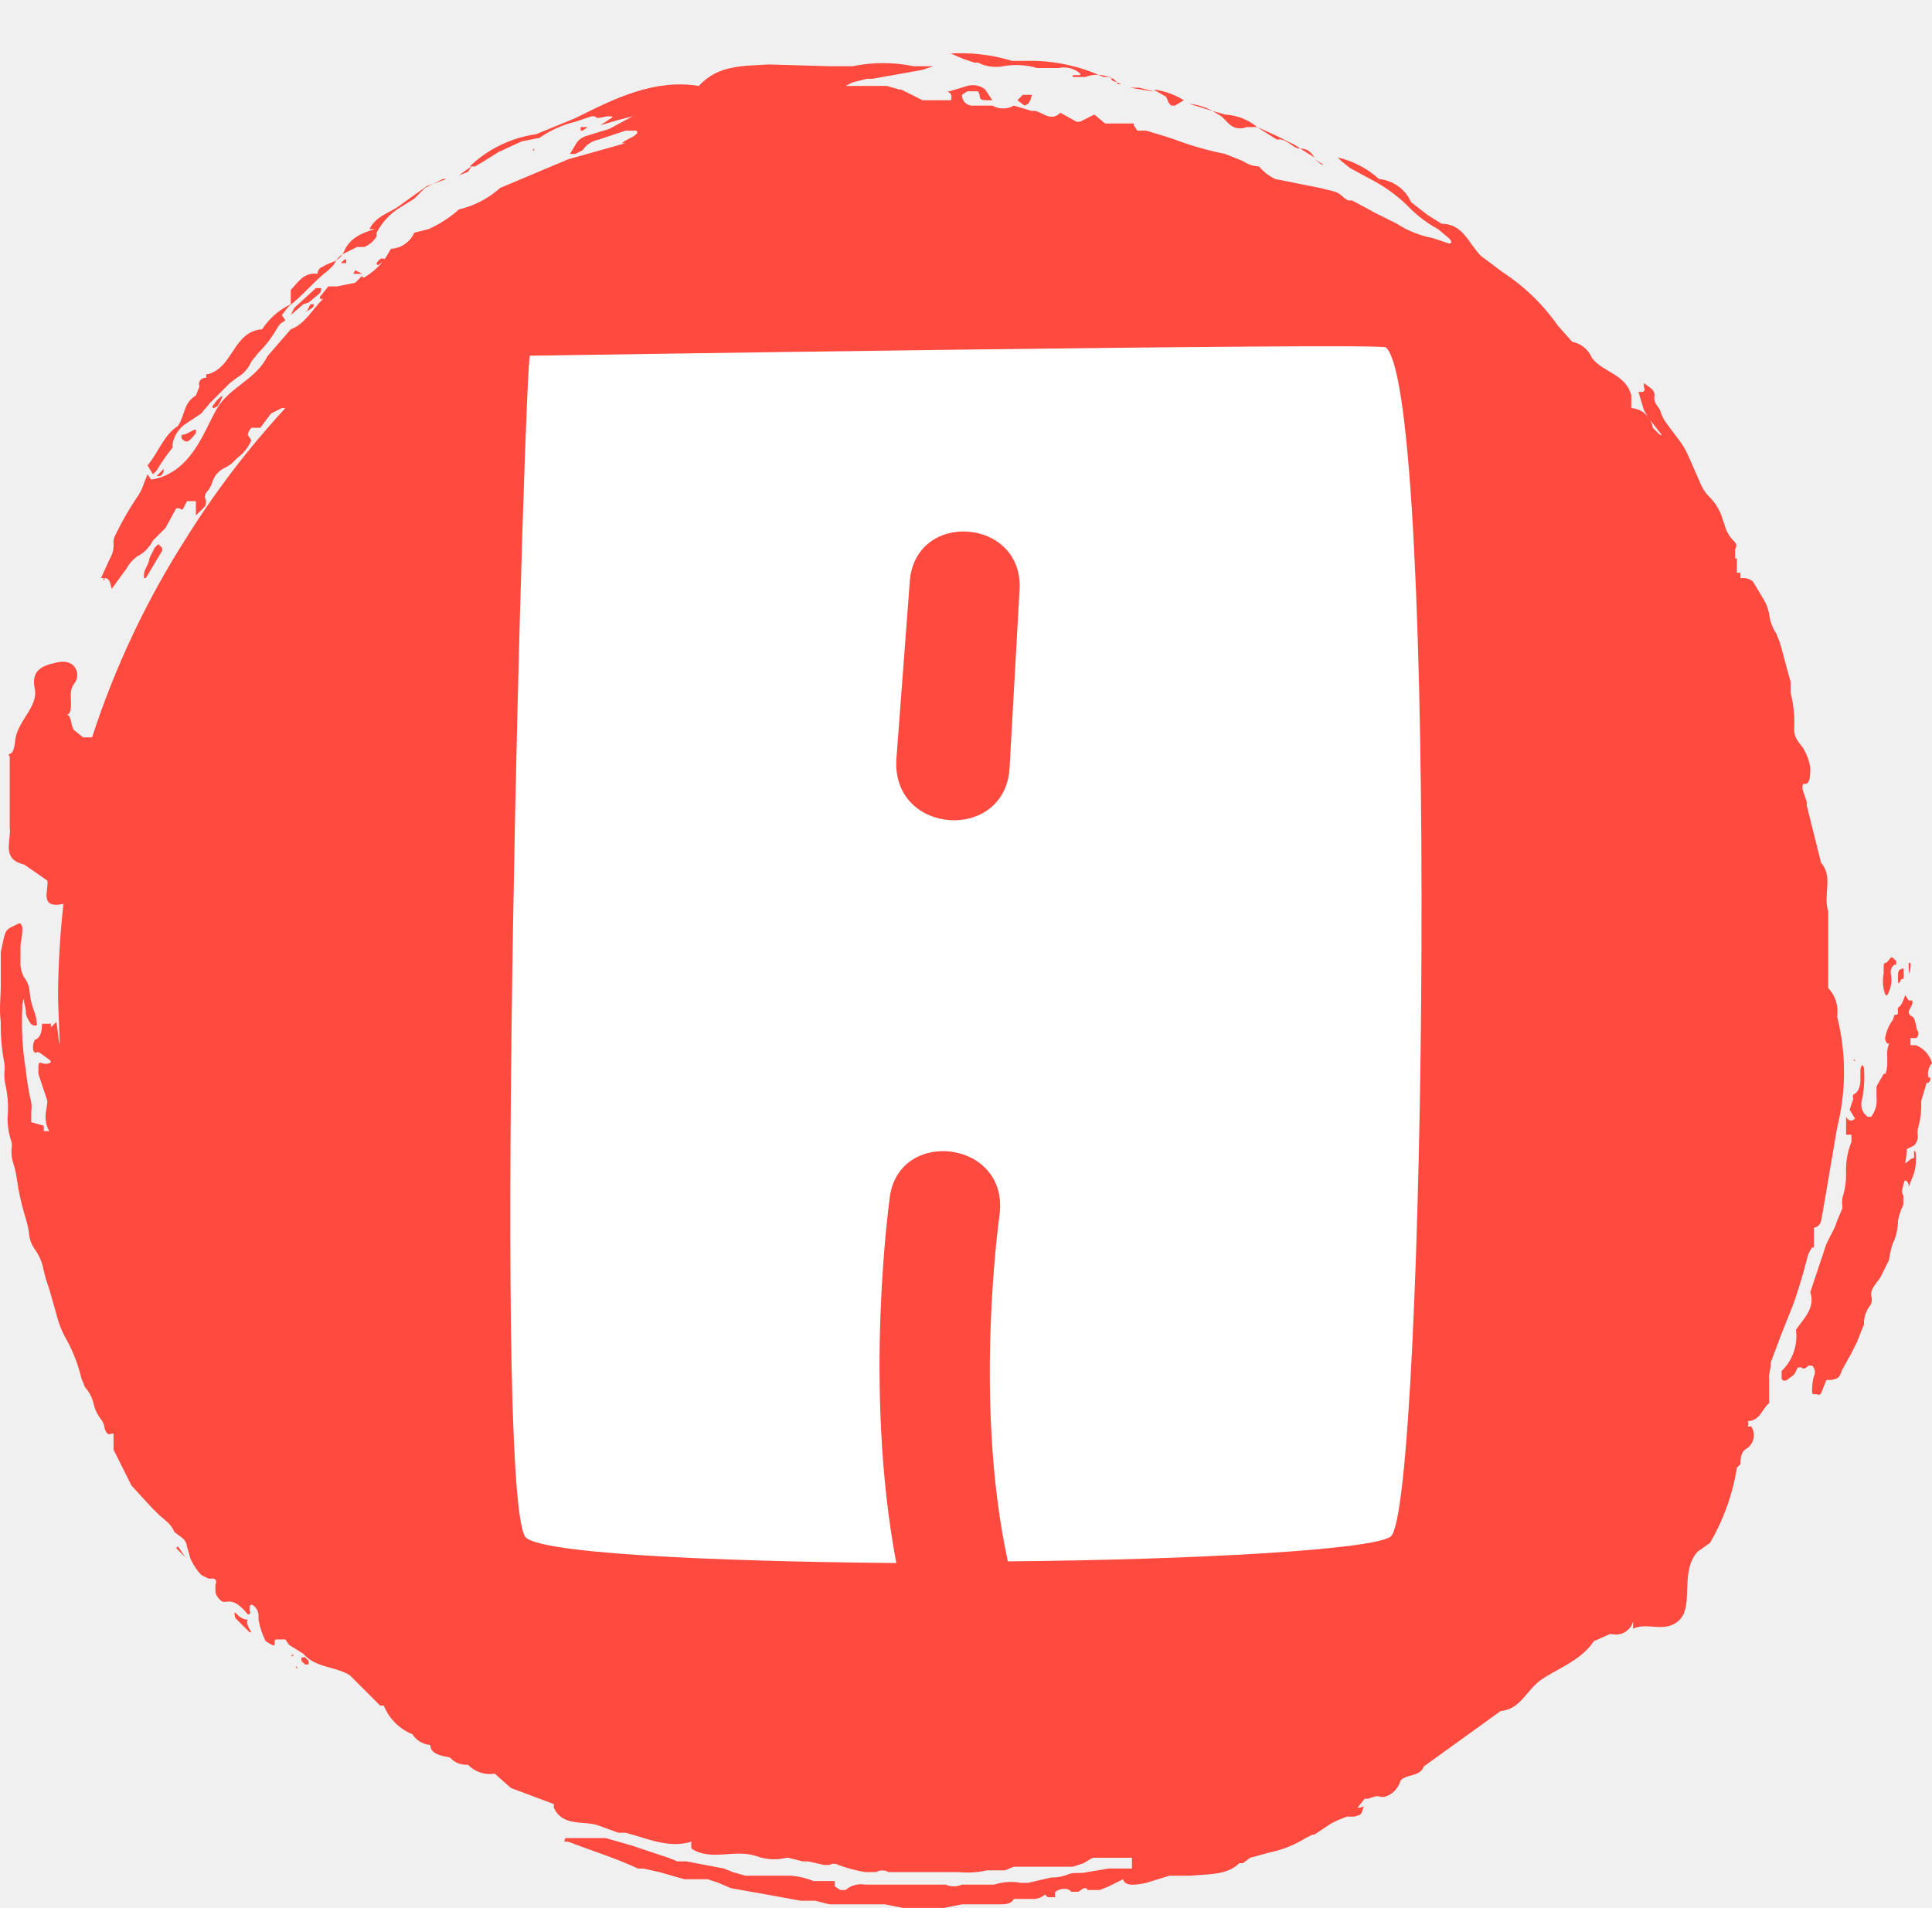
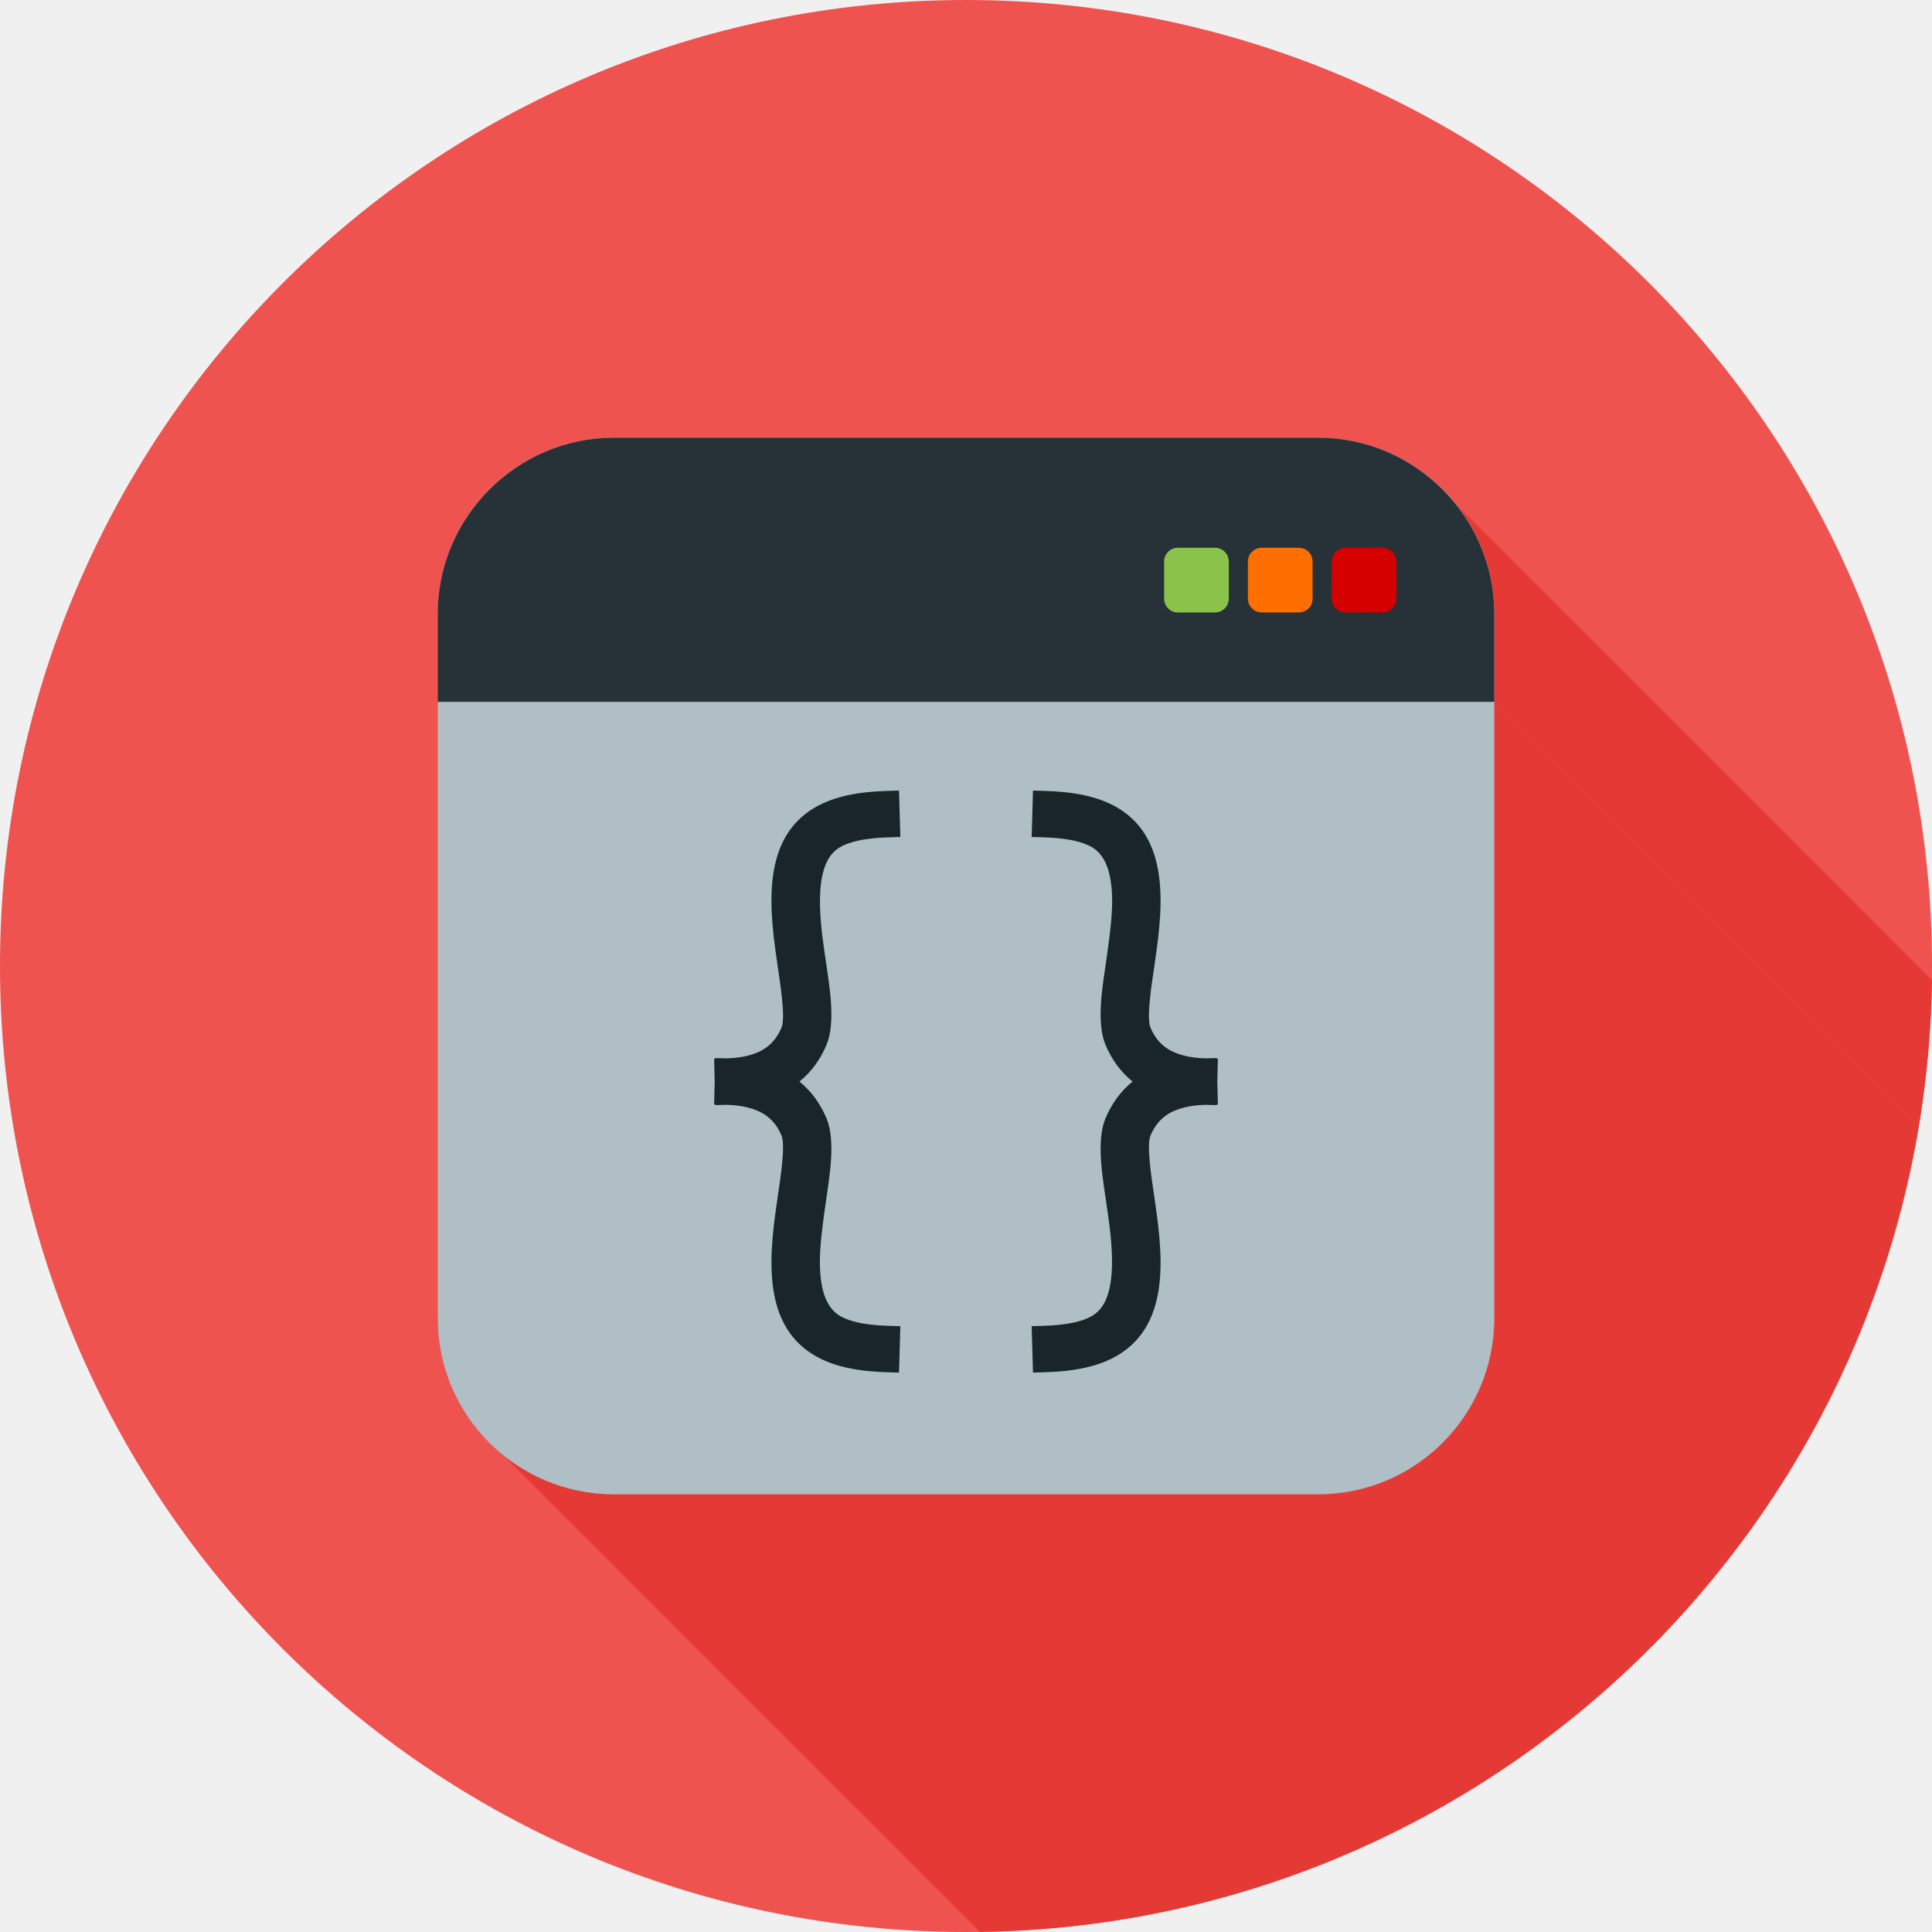
- <svg xmlns="http://www.w3.org/2000/svg" width="308.761" height="304.916" viewBox="0 0 106.008 104.687" class="css-1j8o68f" version="1.1" id="svg23">
-   <defs id="SvgjsDefs2684" />
-   <g id="SvgjsG2685" featurekey="rootContainer" transform="matrix(0.9820593,0,0,0.9820593,-0.05456052,0)" fill="#ff4a3f">
-     <g id="g17">
-       <path d="M19.8 15.3h.5l-.4-.2zm.5.1zm.8-.7c0 .1 0 .1.1.1l.4-.3c-.2-.1-.3-.1-.5.2zm.4-.2zm-4.1 2.3zm-.2.6l.3-.2c.1-.1.1-.2.1-.2h-.2l-.2.4c-.1-.1-.1 0 0 0zm2.2-2.9h-.1l-.2.2h.3zm-2.1 2.4l.6-.5c.1-.1.1-.2.1-.3h-.3l-1.2 1.1-.2.4.7-.6zm-1.1.8z" id="path3" />
-       <path d="M9.7 25v-.2a1.7 1.7 0 0 1 .7-1.1l.9-.6.5-.6.7-.7.4-.4.4-.3a1.9 1.9 0 0 0 .8-.9l.4-.5a5.9 5.9 0 0 0 1-1.3l.2-.3.3-.2-.2-.3.4-.5c.8-.6 1.4-1.4 2.2-2l.3-.3a1.4 1.4 0 0 1 .5-.6l.8-.4h.4a1.4 1.4 0 0 0 .7-.6V13a3.5 3.5 0 0 1 1.3-1.4l.8-.5.2-.2.4-.4 1-.5h.2l-1.1.4-1.4 1c-.6.5-1.4.6-1.8 1.4h.3c-.7.2-1.4.5-1.7 1.2s-.8.6-1.2.9a.4.4 0 0 0-.3.4c-.8-.1-1.1.5-1.5.9v.8a3.9 3.9 0 0 0-1.6 1.4c-1.6.1-1.6 2.1-3 2.5h-.1a.2.2 0 0 0 0 .2c-.3 0-.5.2-.4.5l-.2.5c-.7.4-.6 1.1-1 1.7-.8.5-1.1 1.5-1.7 2.2l.3.5.2-.2a11.6 11.6 0 0 1 .9-1.3zM53.9 3.3l.6.2h.2a2.2 2.2 0 0 0 1.4.2 4.1 4.1 0 0 1 1.9.1h1.2a1.4 1.4 0 0 1 1.2.3.1.1 0 0 1 0 .1H60a.1.1 0 0 0 0 .1h.7a1.8 1.8 0 0 1 1.3 0c.2 0 .1.1.2.2l.5.2h-.2c-.2-.4-.5-.4-.8-.4a9.7 9.7 0 0 0-4.3-.9h-.8A9.8 9.8 0 0 0 53 3h.2zm7.3 3.1zM50.3 4.7zm10.9 1.7h.2-.2zM19 14.7zm32.1-10zm17.6 2.2a.9.9 0 0 0 1 .2h.6a3.1 3.1 0 0 0-1.8-.7l-.7-.2.5.3zm-3.4-1.3c0 .1.1.2.2.3h.2l.5-.3a4.2 4.2 0 0 0-1.7-.6l.7.4zm7.4 2.7l.8.5c-.2-.3-.4-.5-.8-.5z" id="path5" />
-       <path d="M99 76.1l.6-1.6.6-1.5c.2-.5.6-1.8.8-2.6a1.7 1.7 0 0 1 .3-.7h.1v-1.1c.5-.1.4-.6.5-.9l.8-4.7a12.7 12.7 0 0 0 0-6.2 1.9 1.9 0 0 0-.5-1.6v-4.3c-.3-.9.3-1.9-.4-2.7L101 45a.4.4 0 0 0 0-.2l-.2-.6a.5.5 0 0 1 0-.4h.1c.3 0 .3-.5.3-.9a3 3 0 0 0-.4-1.1l-.3-.4a1.1 1.1 0 0 1-.2-.7 6.7 6.7 0 0 0-.2-2v-.6c-.2-.7-.4-1.5-.6-2.2l-.2-.5a2.5 2.5 0 0 1-.4-1.1 2.5 2.5 0 0 0-.3-.8l-.6-1a.8.8 0 0 0-.6-.2h-.1V32h-.2v-.8H97V31a.4.4 0 0 0 0-.1v-.2c.1-.2.1-.3-.1-.5a1.8 1.8 0 0 1-.4-.6l-.2-.6a2.9 2.9 0 0 0-.7-1.2 2.2 2.2 0 0 1-.5-.7l-.7-1.6a4.3 4.3 0 0 0-.6-1l-.6-.8a2.4 2.4 0 0 1-.4-.8l-.2-.3a.6.6 0 0 1-.1-.5.5.5 0 0 0-.2-.4l-.4-.3v.2c.1.2 0 .3-.1.3h-.2l.3 1 .3.5.7.9h-.1l-.2-.2-.2-.2a1.3 1.3 0 0 0-1.2-1.1v-.7c-.3-1.2-1.6-1.3-2.2-2.1a1.5 1.5 0 0 0-1.1-.9l-.8-.9a11.3 11.3 0 0 0-3.1-3l-.8-.6-.4-.3c-.7-.7-1-1.8-2.2-1.8l-.8-.5-.9-.7a2.2 2.2 0 0 0-1.8-1.3 5.1 5.1 0 0 0-2.3-1.2l.2.2.5.4 1.3.7a8.5 8.5 0 0 1 2.1 1.6 6.8 6.8 0 0 0 1.5 1.1l.6.5c.1.1.2.2.1.3H81l-.9-.3a5.6 5.6 0 0 1-2-.8l-1.2-.6-1.3-.7h-.2c-.3-.1-.4-.4-.8-.5l-.8-.2-2.5-.5a2.6 2.6 0 0 1-.9-.7 1.7 1.7 0 0 1-.9-.3l-1-.4a18.1 18.1 0 0 1-2.8-.8l-.6-.2-1-.3h-.5l-.2-.3v-.1h-1.6l-.6-.5-.4.2-.4.2h-.2l-.9-.5c-.6.6-1.1-.2-1.6-.1l-1-.3a1.2 1.2 0 0 1-1.2 0h-1.2a.6.6 0 0 1-.5-.6l.3-.2h.6a.7.7 0 0 1 .1.3c0 .2.2.2.5.2h.2l-.4-.6a1.1 1.1 0 0 0-1-.2l-1 .3H53c.3.2.2.3.2.5h-1.6l-.4-.2-.8-.4h-.1l-.7-.2h-2.3l.4-.2.8-.2h.3l1.7-.3 1.1-.2.6-.2h-1.1a8.4 8.4 0 0 0-3.4 0h-1.3L43 3.6c-1.4.1-2.8 0-3.9 1.2-2.5-.4-4.7.7-6.9 1.8l-2.2.9a6.7 6.7 0 0 0-3.7 1.8h.3l.5-.3.8-.5 1.3-.6 1-.2a6 6 0 0 1 2-.9l.9-.3h.2c.1.2.5 0 .7 0h.2c.1 0 .1.1 0 .1l-.6.4 1-.3.8-.2-1.3.7-1.3.4a1 1 0 0 0-.6.5l-.3.5h.3l.4-.2a1.4 1.4 0 0 1 .9-.6l1.5-.5h.5a.1.1 0 0 1 .1.2c-.2.2-.6.3-.8.5h.2l-3.2.9-3.8 1.6a5.2 5.2 0 0 1-2.3 1.2 6.6 6.6 0 0 1-1.7 1.1l-.8.2a1.5 1.5 0 0 1-1.3.9l-.3.5a3.7 3.7 0 0 1-1.2 1.1h-.1v-.1l-.2.2-.2.2-1 .2h-.5l-.4.5c-.1.1-.1.2 0 .2h.1c-.6.6-1 1.4-1.8 1.7L15 19.9c-.6 1.2-1.8 1.6-2.6 2.6s-1.4 3.9-3.9 4.3l-.2-.3-.2.5a2.7 2.7 0 0 1-.4.8 16.9 16.9 0 0 0-1.2 2.1.8.8 0 0 0-.1.5 1.4 1.4 0 0 1-.2.8l-.5 1.1h.2c.3 0 .3.3.4.6l.8-1.1a2.2 2.2 0 0 1 .6-.7 2 2 0 0 0 .9-.9l.3-.3.4-.4.6-1.1h.2c.1.1.1.1.2 0l.2-.4h.5v.8l.5-.5a.5.5 0 0 0 0-.5.4.4 0 0 1 .1-.3 1.5 1.5 0 0 0 .3-.5 1.3 1.3 0 0 1 .8-.9l.3-.2.3-.3a2.4 2.4 0 0 0 .8-1l-.2-.3c0-.1.1-.3.2-.4h.5l.6-.8.6-.3h.2a48.8 48.8 0 0 0-5.5 7.2h-.1.1a48.4 48.4 0 0 0-5.3 11.2h-.5l-.5-.4c-.2-.2-.1-.7-.4-.9h.1c.3-.5-.1-1.2.3-1.7s.1-1.4-.9-1.2-1.5.5-1.3 1.5-1 1.8-1.1 2.9-.5.5-.3.9v3.9c.1.8-.5 1.8.8 2.1l1.3.9c.1.5-.5 1.6.9 1.3a49.2 49.2 0 0 0-.3 5c0 1.1.1 2.2.1 3.3v-.4c-.1-.4-.1-.8-.2-1.3l-.3.3v-.2h-.5c0 .5-.1.8-.4.9a.9.9 0 0 0-.1.5c0 .1.1.3.2.2s.4.2.7.4-.2.3-.4.2-.2.1-.2.3v.3l.5 1.5c0 .3-.1.6-.1.9a1.7 1.7 0 0 0 .2.8h-.3v-.3l-.7-.2v-.6a1.5 1.5 0 0 0 0-.5 14.6 14.6 0 0 1-.3-1.8 16.6 16.6 0 0 1-.2-3.5.9.9 0 0 1 .1-.5v.2a2.9 2.9 0 0 1 .1.5.8.8 0 0 0 .1.4c.1.2.2.4.4.4s.1-.1.1-.2a2.1 2.1 0 0 0-.1-.5 4.2 4.2 0 0 1-.3-1.3 1.5 1.5 0 0 0-.3-.7 1.6 1.6 0 0 1-.2-.9v-.8c0-.3.1-.6.1-.9a.5.5 0 0 0-.1-.4h-.1c-.8.4-.7.2-1 1.6V55c0 .7-.1 1.4 0 2.1a10.8 10.8 0 0 0 .2 2.3 1.8 1.8 0 0 1 0 .5 3.1 3.1 0 0 0 .1.9 5.9 5.9 0 0 1 .1 1.3 3.9 3.9 0 0 0 .2 1.7 1.2 1.2 0 0 1 0 .4 2.1 2.1 0 0 0 .1.8 4.9 4.9 0 0 1 .2.9 14 14 0 0 0 .5 2.2 5 5 0 0 1 .2 1 1.7 1.7 0 0 0 .3.7 2.9 2.9 0 0 1 .5 1.2 8.5 8.5 0 0 0 .3 1l.4 1.4a5.4 5.4 0 0 0 .6 1.5 8.5 8.5 0 0 1 .8 2.1l.2.5a2.1 2.1 0 0 1 .5 1 2.1 2.1 0 0 0 .4.8 1 1 0 0 1 .2.5c.1.3.2.4.4.3h.1v.9l.5 1 .5 1 1.1 1.2.4.4c.3.3.7.5.9 1l.4.3a.7.7 0 0 1 .3.5l.2.7a3.3 3.3 0 0 0 .6.9l.4.2h.3a.2.2 0 0 1 .1.3 2.5 2.5 0 0 0 0 .5.9.9 0 0 0 .4.5h.2c.4-.1.8.2 1.2.7h.1c0-.1.1-.1 0-.2v-.2c0-.1.1-.2.2-.1a.7.7 0 0 1 .3.6v.2a4.3 4.3 0 0 0 .4 1.2c.5.3.5.3.5.1s0-.2.2-.2h.4l.2.3.8.5c.7.8 1.8.7 2.6 1.2l1.7 1.7h.2a2.9 2.9 0 0 0 1.6 1.6 1.3 1.3 0 0 0 1 .6c0 .5.6.6 1.1.7a1.2 1.2 0 0 0 .8.4h.2a1.7 1.7 0 0 0 1.5.5l.9.8 2.4.9v.2c.5 1.1 1.7.7 2.5 1l1.1.4h.4c1.2.3 2.4.9 3.7.5a.7.7 0 0 0 0 .4c1.1.7 2.4 0 3.6.4a2.9 2.9 0 0 0 1.7.1h.1l.8.2h.3l.9.2h.3a.5.5 0 0 1 .5 0 7.9 7.9 0 0 0 1.5.4h.6a.7.7 0 0 1 .7 0h3.9a5 5 0 0 0 1.6-.1h1l.5-.2H60l.6-.2.5-.3h2.2v.6H62l-1.2.2c-.4.1-.7 0-1 .1a2.4 2.4 0 0 1-1 .2l-1.3.3h-.4a3.1 3.1 0 0 0-1.5.1h-1.8a1.1 1.1 0 0 1-.9 0h-4.5a1.3 1.3 0 0 0-1.1.3H47l-.3-.2v-.3h-1.2a4.1 4.1 0 0 0-1.3-.3h-2.5l-.7-.2-.5-.2-2.1-.4h-.5l-.5-.2-2.1-.7-1.4-.4h-2.2c-.1 0-.1.1-.1.2h.2c1.3.5 2.6.9 3.9 1.5h.3l.9.2 1.4.4h1.3l.6.2.7.3 1.7.3 1.1.2 1.1.2h.8l.8.2h3.1l1 .2h2.3l1-.2H56c.4 0 .6-.1.7-.3h1a1 1 0 0 0 .8-.3c-.1.1 0 .1.1.2h.4v-.2c0-.1 0-.1.2-.2s.6-.1.7.1h.4l.3-.2c.2 0 .2 0 .2.1h.7l.5-.2.8-.4c.1.3.4.4 1.3.2l1.3-.4h1.2c.9-.1 2 0 2.7-.7h.2l.4-.3 1.1-.3a6.1 6.1 0 0 0 2-.8l.4-.2h.1l.9-.6.4-.2.5-.2h.4c.4-.1.4-.1.5-.4s0-.1-.2-.1h-.1l.4-.5h.2c.3-.1.5-.2.7-.1h.2a1.3 1.3 0 0 0 .9-.9c.3-.4 1.1-.2 1.3-.8l4.3-3.1c1.1-.1 1.4-1.1 2.2-1.7s2.3-1.1 3-2.2l.9-.4h.1a1 1 0 0 0 1.2-.7v.4c.8-.4 1.8.3 2.6-.5s0-2.7 1-3.8l.7-.5a12.1 12.1 0 0 0 1.5-4.2l.2-.2c0-.3 0-.7.4-.9a.9.9 0 0 0 .2-1.2h-.2a.3.3 0 0 0 0-.3c.7 0 .8-.7 1.2-1V77a.5.5 0 0 1 0-.2 3.8 3.8 0 0 0 .1-.7zM5.9 32.2z" id="path7" />
-       <path d="M26.4 9.3l-.3.2-.4.3.5-.2zm6.1-2h.1l.3-.2h-.4zm-2.6 1l-.1.1h.1v-.1zm-1.5 1.4zm1.3-.2zm-6.3 3.1zM9.2 26.2l-.4.4H9a.4.4 0 0 0 .2-.4zm3-3.5a2.1 2.1 0 0 0 .3-.6 1.5 1.5 0 0 0-.5.5c-.1.1-.1.2 0 .2zM11 24.2V24c-.2 0-.5.3-.8.3v.2c.3.3.4.2.8-.3zm3 66.2zM73.9 9.2h.1l-.5-.3zm-2.5-1.4c.5-.1.8.4 1.2.5h.1l-.3-.2-1-.5-1.1-.5.3.2zM52.8 3.1zm11.7 2h-.1l-1.2-.2h.5zm2 .7l1.3.4a3.3 3.3 0 0 0-1.3-.4zm-9 0a1 1 0 0 0 .2-.5h-.5l-.3.3.4.3zm9 1.6zM49.9 4.2zm2.9.7zM48.5 4zm13.8 2.1a.5.5 0 0 0 0 .1zm44.8 52.3h-.3V58h.3c.1 0 .2-.3.1-.4s-.1-.7-.3-.8a.3.3 0 0 1-.2-.3l.2-.4a.4.4 0 0 0 0-.2h-.2l-.2-.3c-.1.3-.2.6-.4.7a.5.5 0 0 0 0 .2c0 .1 0 .2-.1.2h-.1a1.1 1.1 0 0 1-.1.3 2.3 2.3 0 0 0-.4.9.4.4 0 0 0 .1.4h.1a1.7 1.7 0 0 0-.1.8v.4a1.8 1.8 0 0 1-.1.5h-.1l-.4.7v.6a1.5 1.5 0 0 1-.3 1.1h-.2l-.2-.2a.9.9 0 0 1-.1-.8 6.5 6.5 0 0 0 .1-1.7c0-.1-.1-.2-.1-.2a.5.5 0 0 0-.1.3v.6c0 .2-.1.6-.3.7s-.1.2-.1.3l-.2.6.3.5c-.2.2-.4.1-.5-.1v1h.3v.4a4.2 4.2 0 0 0-.3 1.4 3.3 3.3 0 0 0 0 .4 4 4 0 0 1-.2 1.3 2 2 0 0 0 0 .6l-.3.7a3.2 3.2 0 0 1-.3.7l-.3.6-.9 2.7c.3.9-.4 1.5-.8 2.1a2.7 2.7 0 0 1-.8 2.3v.4c0 .1.1.2.3.1l.4-.3.2-.4h.2c.1.1.2.1.4-.1h.2a.5.5 0 0 1 .1.6 2.9 2.9 0 0 0-.1.8c0 .1 0 .2.1.2h.2c.1.1.2 0 .3-.3l.2-.5h.3c.4-.1.4-.1.6-.6l.5-.9.3-.6.4-1a1.6 1.6 0 0 1 .3-1 .6.6 0 0 0 .1-.6c0-.2 0-.3.2-.6l.3-.4.5-1a4.7 4.7 0 0 1 .2-.9 3 3 0 0 0 .3-1.3 3.8 3.8 0 0 1 .3-.9v-.5c-.1-.2-.1-.2 0-.6s.1-.2.2-.2a.4.4 0 0 1 .1.3l.2-.5a2.3 2.3 0 0 0 .2-.9v-.3c0-.1 0-.3-.1-.3v.4c-.2 0-.3.2-.5.3a6.4 6.4 0 0 0 .1-.8l.4-.2a.7.7 0 0 0 .2-.6 1.4 1.4 0 0 1 0-.3 4.8 4.8 0 0 0 .2-1.4v-.2l.3-1h.1a.3.3 0 0 0 .1-.3h-.1a.9.9 0 0 1 .2-.8 1.5 1.5 0 0 0-.9-1zm-1.2 7.8zm-.2-9.9zm0 0zM9.1 30.8a.3.3 0 0 0 0-.2l-.2-.2-.2.2-.3.6c0 .3-.3.6-.3.9v.2h.1zm96.3 24.8h.1a1.7 1.7 0 0 0 .2-1.2.5.5 0 0 1 .2-.5h.1v-.2l-.2-.2h-.1c-.1.1-.2.3-.3.3s-.1.1-.1.3v.3a2.2 2.2 0 0 0 .1 1.2zM13.2 90.1c-.1 0 0 .2 0 .3l.8.8h.1c-.2-.3-.3-.6-.2-.7a.9.9 0 0 1-.5-.2zm.8.3zm92.3-35.7h.1a2 2 0 0 0 0-.6c-.3.1-.3.1-.3.6s.1.1.2 0z" id="path9" />
-       <path d="M106.7 62a.6.6 0 0 0 .1-.5c0-.1-.1-.2-.1-.1h-.2v.2c0 .4.1.5.2.4zm.1-8.2h-.1v.6a1 1 0 0 0 .1-.6zM17.1 92.6h-.2v.2l.2.2h.2v-.2zm86.6-33.3c0-.1 0-.1-.1-.1zM9.9 86.5l.5.5-.4-.6z" id="path11" />
-       <circle cx="10.5" cy="87.1" transform="rotate(-24.8 10.4 87.159)" id="circle13" />
-       <path d="M9.7 30.1h-.1v.2-.2h.1zm83.2-6.6l-.2-.3h-.1zm-14.7 77.1zM5.9 32.2zm-.1.2a.3.3 0 0 0 .1-.2v.2zm1.9-4.9zM61.5 2.4zm42.8 58.2v.1-.1zM16.4 92.5h-.1c.1.1.2 0 .1-.1zm.2.7h.1l-.1-.1v.1zm73.9-71.3zm15.2 34.4zM14.6 91.7zm92.1-37zm-.8 11.4zM34.6 0z" id="path15" />
+ <svg xmlns="http://www.w3.org/2000/svg" xml:space="preserve" width="2048px" height="2048px" style="shape-rendering:geometricPrecision; text-rendering:geometricPrecision; image-rendering:optimizeQuality; fill-rule:evenodd; clip-rule:evenodd" viewBox="0 0 2048 2048">
+   <defs>
+     <style type="text/css">
+    
+     .fil2 {fill:none}
+     .fil5 {fill:#19252B}
+     .fil4 {fill:#263238}
+     .fil8 {fill:#8BC34A}
+     .fil3 {fill:#B0BEC5}
+     .fil7 {fill:#D50000}
+     .fil1 {fill:#E53935}
+     .fil0 {fill:#EF5350}
+     .fil6 {fill:#FF6F00}
+    
+   </style>
+     <clipPath id="id0">
+       <path d="M1024 -0.001c565.541,0 1024,458.461 1024,1024 0,565.541 -458.461,1024 -1024,1024 -565.541,0 -1024,-458.461 -1024,-1024 0,-565.541 458.461,-1024 1024,-1024z" />
+     </clipPath>
+   </defs>
+   <g id="Layer_x0020_1">
+     <path class="fil0" d="M1024 -0.001c565.541,0 1024,458.461 1024,1024 0,565.541 -458.461,1024 -1024,1024 -565.541,0 -1024,-458.461 -1024,-1024 0,-565.541 458.461,-1024 1024,-1024z" />
+     <g style="clip-path:url(#id0)">
+       <g id="_466417768">
+         <g>
+           <polygon id="_4625782481" class="fil1" points="1541.24,532.106 2677.12,1667.99 2682.67,1675.05 2687.89,1682.37 2692.76,1689.94 2697.27,1697.76 2701.4,1705.81 2705.15,1714.07 2708.51,1722.54 2711.45,1731.2 2713.98,1740.04 2716.07,1749.05 2717.72,1758.22 2718.91,1767.53 2719.64,1776.98 2719.88,1786.55 2719.88,1879.88 1584,743.995 1584,650.666 1583.76,641.098 1583.03,631.65 1581.84,622.337 1580.19,613.169 1578.1,604.158 1575.57,595.315 1572.63,586.654 1569.27,578.187 1565.52,569.924 1561.39,561.878 1556.88,554.061 1552.01,546.486 1546.79,539.164 " />
+           <polygon id="_462579496" class="fil1" points="1584,743.995 2719.88,1879.88 2719.88,2533.22 2719.64,2542.79 2718.91,2552.23 2717.72,2561.55 2716.07,2570.71 2713.98,2579.73 2711.45,2588.57 2708.51,2597.23 2705.15,2605.7 2701.4,2613.96 2697.27,2622.01 2692.76,2629.82 2687.89,2637.4 2682.67,2644.72 2677.12,2651.78 2671.24,2658.56 2665.05,2665.05 2658.56,2671.24 2651.78,2677.12 2644.72,2682.67 2637.4,2687.89 2629.82,2692.76 2622,2697.27 2613.96,2701.4 2605.69,2705.15 2597.23,2708.51 2588.57,2711.46 2579.72,2713.98 2570.71,2716.07 2561.54,2717.72 2552.23,2718.92 2542.78,2719.64 2533.21,2719.88 1786.55,2719.88 1776.98,2719.64 1767.53,2718.92 1758.22,2717.72 1749.05,2716.07 1740.04,2713.98 1731.2,2711.46 1722.54,2708.51 1714.07,2705.15 1705.8,2701.4 1697.76,2697.27 1689.94,2692.76 1682.37,2687.89 1675.04,2682.67 1667.99,2677.12 532.106,1541.24 539.163,1546.79 546.486,1552.01 554.061,1556.88 561.878,1561.39 569.924,1565.52 578.187,1569.27 586.654,1572.63 595.315,1575.57 604.158,1578.1 613.169,1580.19 622.337,1581.84 631.65,1583.03 641.098,1583.76 650.666,1584 1397.33,1584 1406.9,1583.76 1416.35,1583.03 1425.66,1581.84 1434.83,1580.19 1443.84,1578.1 1452.68,1575.57 1461.35,1572.63 1469.81,1569.27 1478.08,1565.52 1486.12,1561.39 1493.94,1556.88 1501.51,1552.01 1508.84,1546.79 1515.89,1541.24 1522.68,1535.36 1529.17,1529.17 1535.36,1522.68 1541.24,1515.9 1546.79,1508.84 1552.01,1501.52 1556.88,1493.94 1561.39,1486.12 1565.52,1478.08 1569.27,1469.81 1572.63,1461.35 1575.57,1452.69 1578.1,1443.84 1580.19,1434.83 1581.84,1425.66 1583.03,1416.35 1583.76,1406.9 1584,1397.33 " />
+         </g>
+         <path id="_466417744" class="fil1" d="M650.666 464l746.668 0c102.667,0 186.667,83.999 186.667,186.666l0 93.328 0 653.34c0,102.667 -84,186.666 -186.667,186.666l-746.668 0c-102.667,0 -186.667,-83.999 -186.667,-186.666l0 -653.34 0 -93.328c0,-102.667 84,-186.666 186.667,-186.666z" />
+       </g>
    </g>
-   </g>
-   <g id="SvgjsG2686" featurekey="nameFeature-0" transform="matrix(2.284354,0,0,2.284354,27.98006,-5.60952)" fill="#ffffff">
-     <path d="M9.6 16.48 l-0.32 4.24 c-0.08 1.8 2.6 1.96 2.72 0.2 l0.24 -4.28 c0.12 -1.76 -2.56 -1.96 -2.64 -0.16 z M0.48 11 l0 0 c0.04 0 20.48 -0.32 20.56 -0.2 c1.28 1.12 0.96 27.8 0.12 28.56 c-0.4 0.32 -4.64 0.56 -9.2 0.6 c-0.84 -3.84 -0.2 -8.32 -0.2 -8.32 c0.24 -1.8 -2.44 -2.12 -2.64 -0.4 c0 0.04 -0.64 4.52 0.16 8.76 c-4.56 -0.04 -8.68 -0.24 -8.92 -0.64 c-0.8 -1.44 0 -28.28 0.12 -28.36 z" id="path20" />
+     <path class="fil2" d="M1024 -0.001c565.541,0 1024,458.461 1024,1024 0,565.541 -458.461,1024 -1024,1024 -565.541,0 -1024,-458.461 -1024,-1024 0,-565.541 458.461,-1024 1024,-1024z" />
+     <rect class="fil3" x="463.999" y="464" width="1120" height="1120" rx="186.666" ry="186.666" />
+     <path class="fil4" d="M650.666 464l746.668 0c102.667,0 186.667,83.999 186.667,186.666l0 93.328 -1120 0 0 -93.328c0,-102.667 84,-186.666 186.667,-186.666z" />
+     <path class="fil5" d="M1277.56 1121.9l12.219 -0.319 0.015 0.64 1.192 0.031 -0.595 24.266 0.595 24.266 -1.192 0.031 -0.015 0.639 -12.22 -0.318c-14.119,0.429 -29.63,3.004 -41.29,11.115 -7.892,5.49 -13.113,12.96 -16.732,21.542 -4.541,10.771 1.911,49.746 3.654,61.87 8.053,56 21,136.16 -38.804,171.273 -10.513,6.174 -22.185,10.229 -34.156,12.9 -13.793,3.077 -28.185,4.361 -42.318,4.785l-12.895 0.386 -1.409 -49.2 12.8 -0.384c10.732,-0.321 21.797,-1.24 32.274,-3.578 6.497,-1.448 13.208,-3.569 18.926,-6.927 2.894,-1.698 5.466,-3.775 7.708,-6.217 22.127,-24.105 11.376,-85.978 7.003,-116.397 -3.575,-24.86 -10.382,-63.26 -0.413,-86.9 6.417,-15.221 15.733,-28.423 28.668,-38.887 -12.934,-10.465 -22.251,-23.666 -28.668,-38.887 -9.969,-23.64 -3.162,-62.04 0.413,-86.9 1.378,-9.586 2.756,-19.173 3.895,-28.788 3.041,-25.637 8.858,-77.701 -18.606,-93.827 -5.718,-3.357 -12.429,-5.478 -18.926,-6.927 -10.476,-2.336 -21.542,-3.255 -32.274,-3.576l-12.8 -0.384 1.409 -49.2 12.895 0.386c14.133,0.424 28.525,1.708 42.318,4.785 11.972,2.67 23.643,6.726 34.156,12.899 59.804,35.114 46.857,115.274 38.804,171.274 -1.743,12.124 -8.196,51.099 -3.654,61.87 3.619,8.582 8.839,16.052 16.732,21.542 11.66,8.112 27.172,10.685 41.291,11.115zm-430.127 24.618c12.934,10.463 22.251,23.666 28.668,38.887 9.969,23.64 3.162,62.04 -0.413,86.9 -1.378,9.586 -2.756,19.173 -3.896,28.787 -3.04,25.638 -8.857,77.702 18.607,93.827 5.718,3.358 12.429,5.479 18.926,6.927 10.476,2.337 21.542,3.256 32.274,3.578l12.8 0.384 -1.409 49.2 -12.895 -0.386c-14.133,-0.424 -28.525,-1.708 -42.318,-4.785 -11.972,-2.67 -23.643,-6.726 -34.156,-12.9 -59.804,-35.113 -46.857,-115.273 -38.804,-171.273 1.743,-12.124 8.196,-51.099 3.654,-61.87 -3.619,-8.582 -8.841,-16.052 -16.732,-21.542 -11.66,-8.112 -27.171,-10.687 -41.29,-11.115l-12.22 0.318 -0.015 -0.639 -1.192 -0.031 0.595 -24.266 -0.595 -24.266 1.192 -0.031 0.015 -0.64 12.219 0.319c14.119,-0.43 29.631,-3.004 41.291,-11.115 7.891,-5.49 13.113,-12.96 16.732,-21.542 4.541,-10.771 -1.911,-49.746 -3.654,-61.87 -8.053,-56 -21,-136.16 38.804,-171.274 10.513,-6.172 22.185,-10.228 34.156,-12.899 13.793,-3.077 28.185,-4.361 42.318,-4.785l12.895 -0.386 1.409 49.2 -12.8 0.384c-10.732,0.321 -21.797,1.24 -32.274,3.576 -6.497,1.449 -13.208,3.57 -18.926,6.927 -2.894,1.7 -5.466,3.776 -7.708,6.219 -22.127,24.105 -11.376,85.978 -7.003,116.397 3.575,24.86 10.382,63.26 0.413,86.9 -6.417,15.221 -15.733,28.422 -28.668,38.887z" />
+     <rect class="fil6" x="1322.84" y="580.661" width="68.572" height="68.572" rx="14.583" ry="14.583" />
+     <rect class="fil7" x="1411.67" y="580.661" width="68.572" height="68.572" rx="14.583" ry="14.583" />
+     <rect class="fil8" x="1234" y="580.661" width="68.572" height="68.572" rx="14.583" ry="14.583" />
  </g>
</svg>
